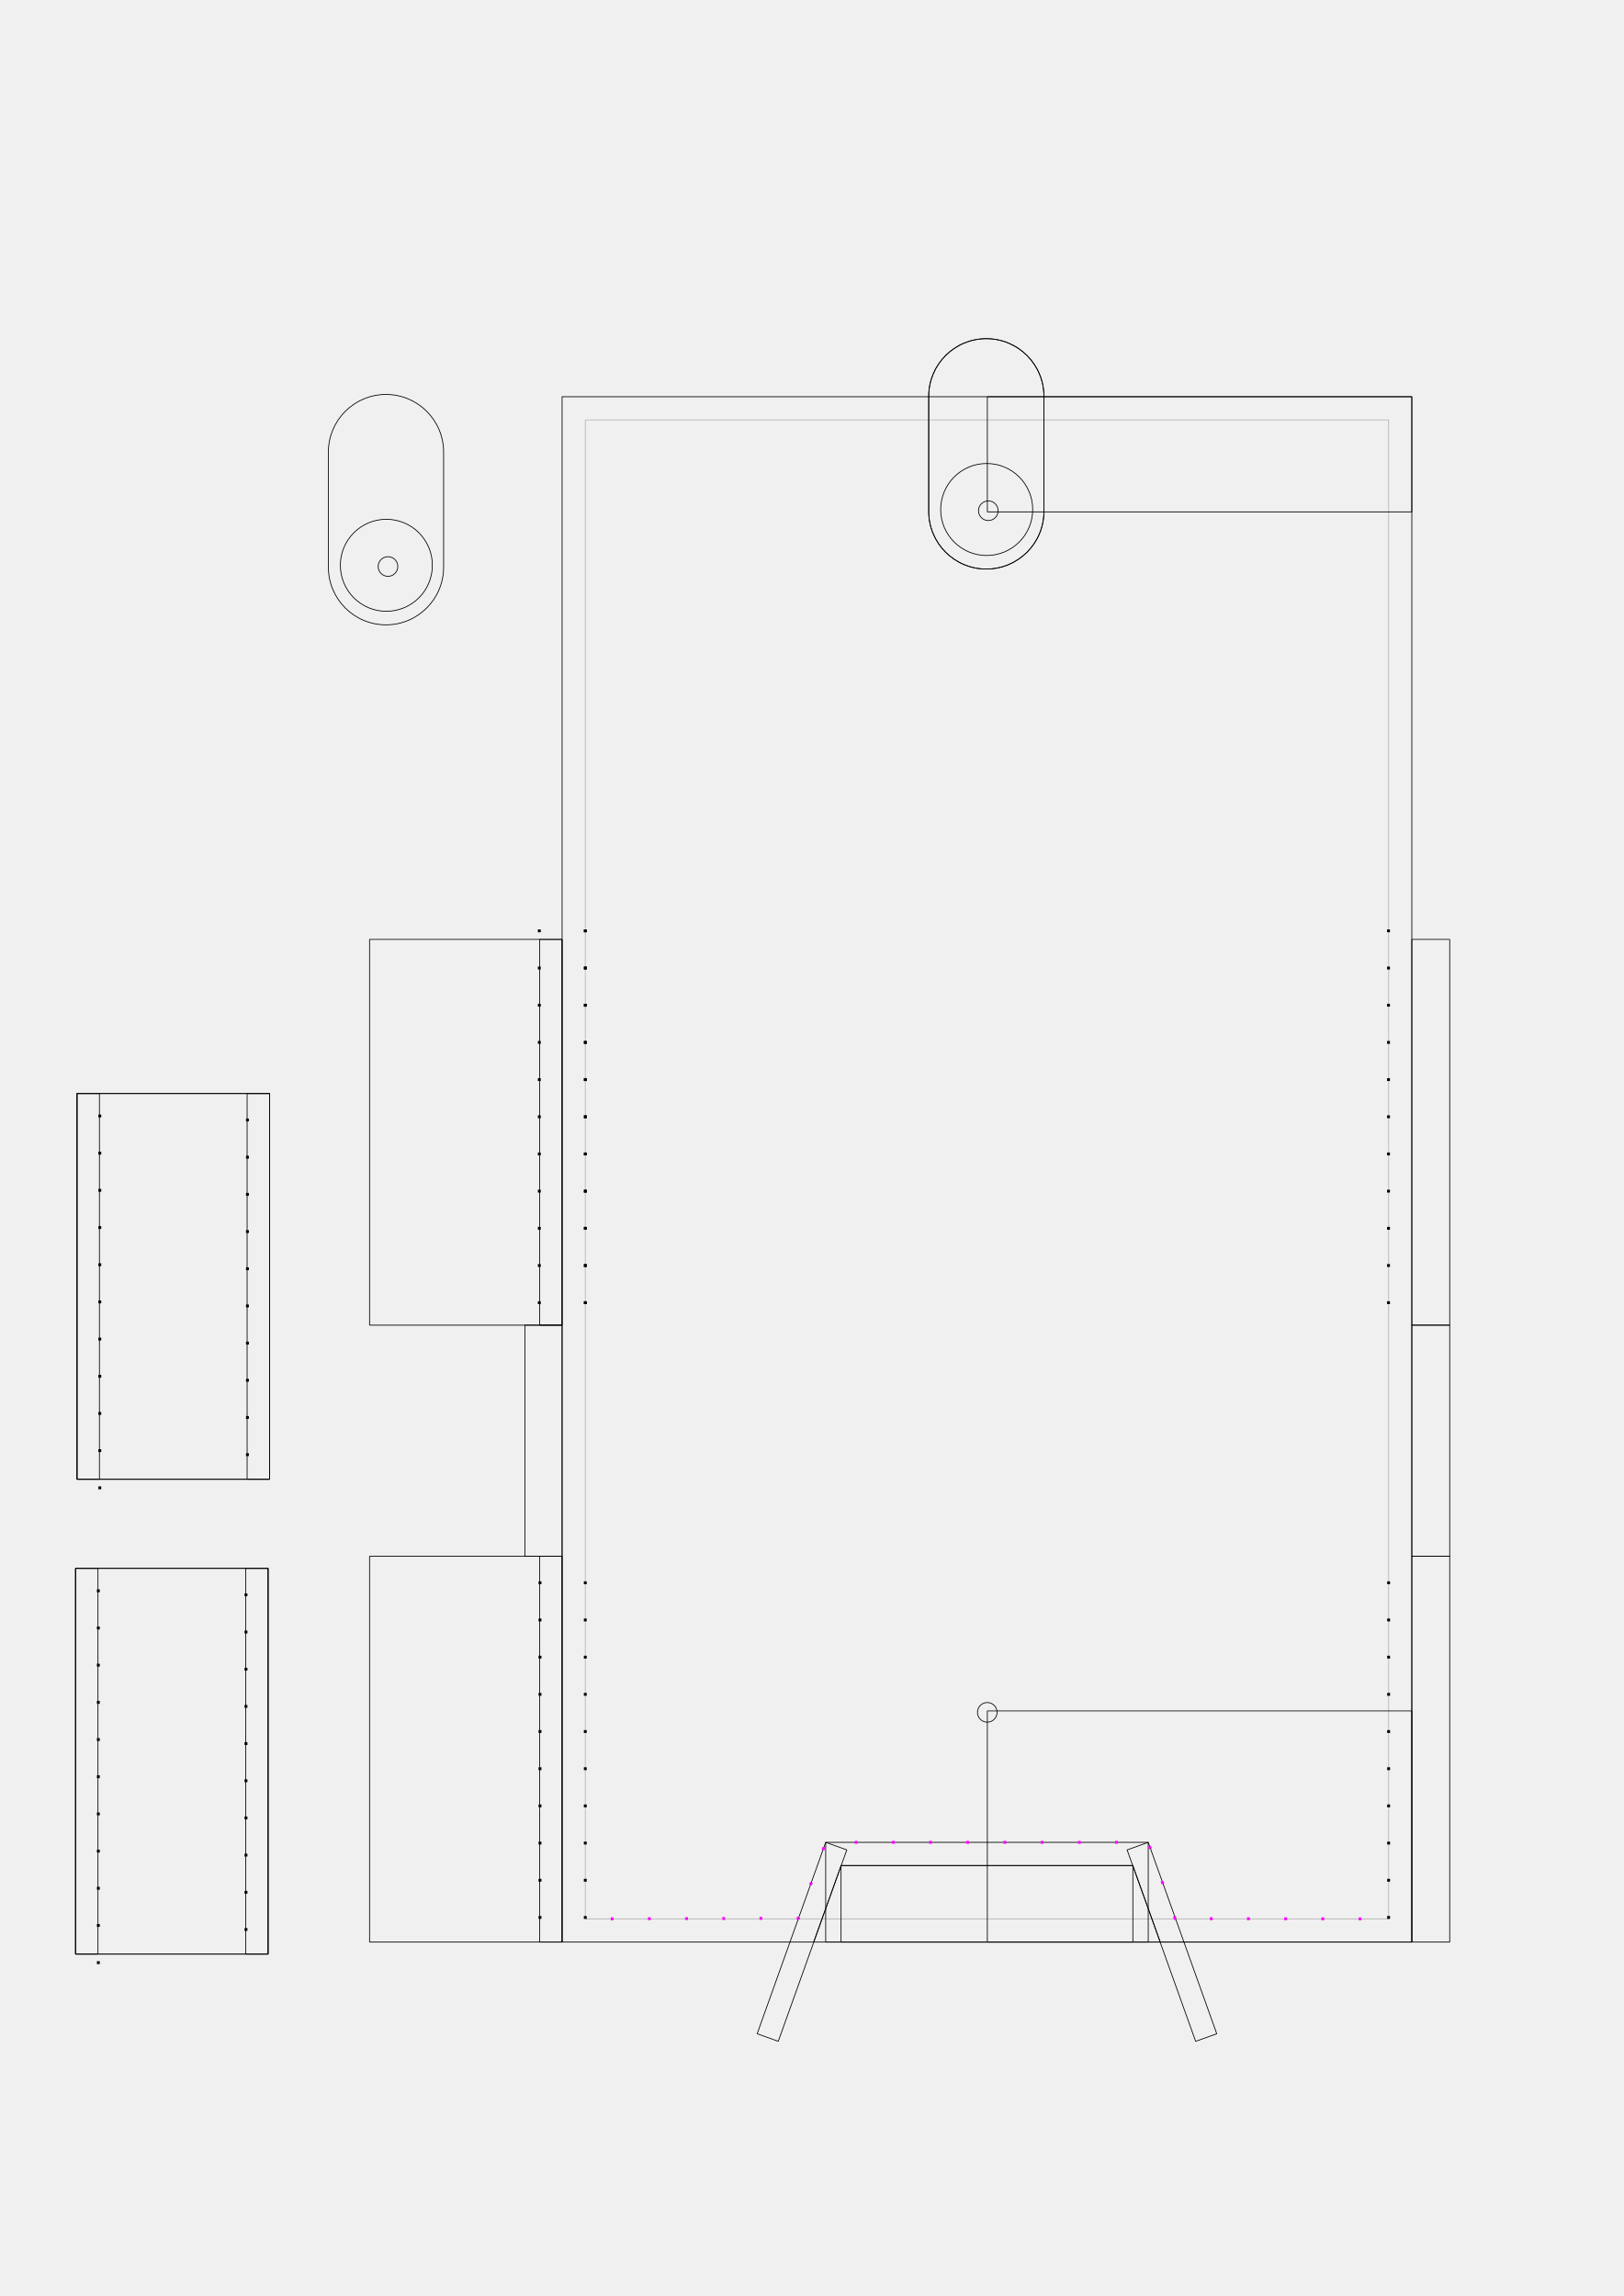
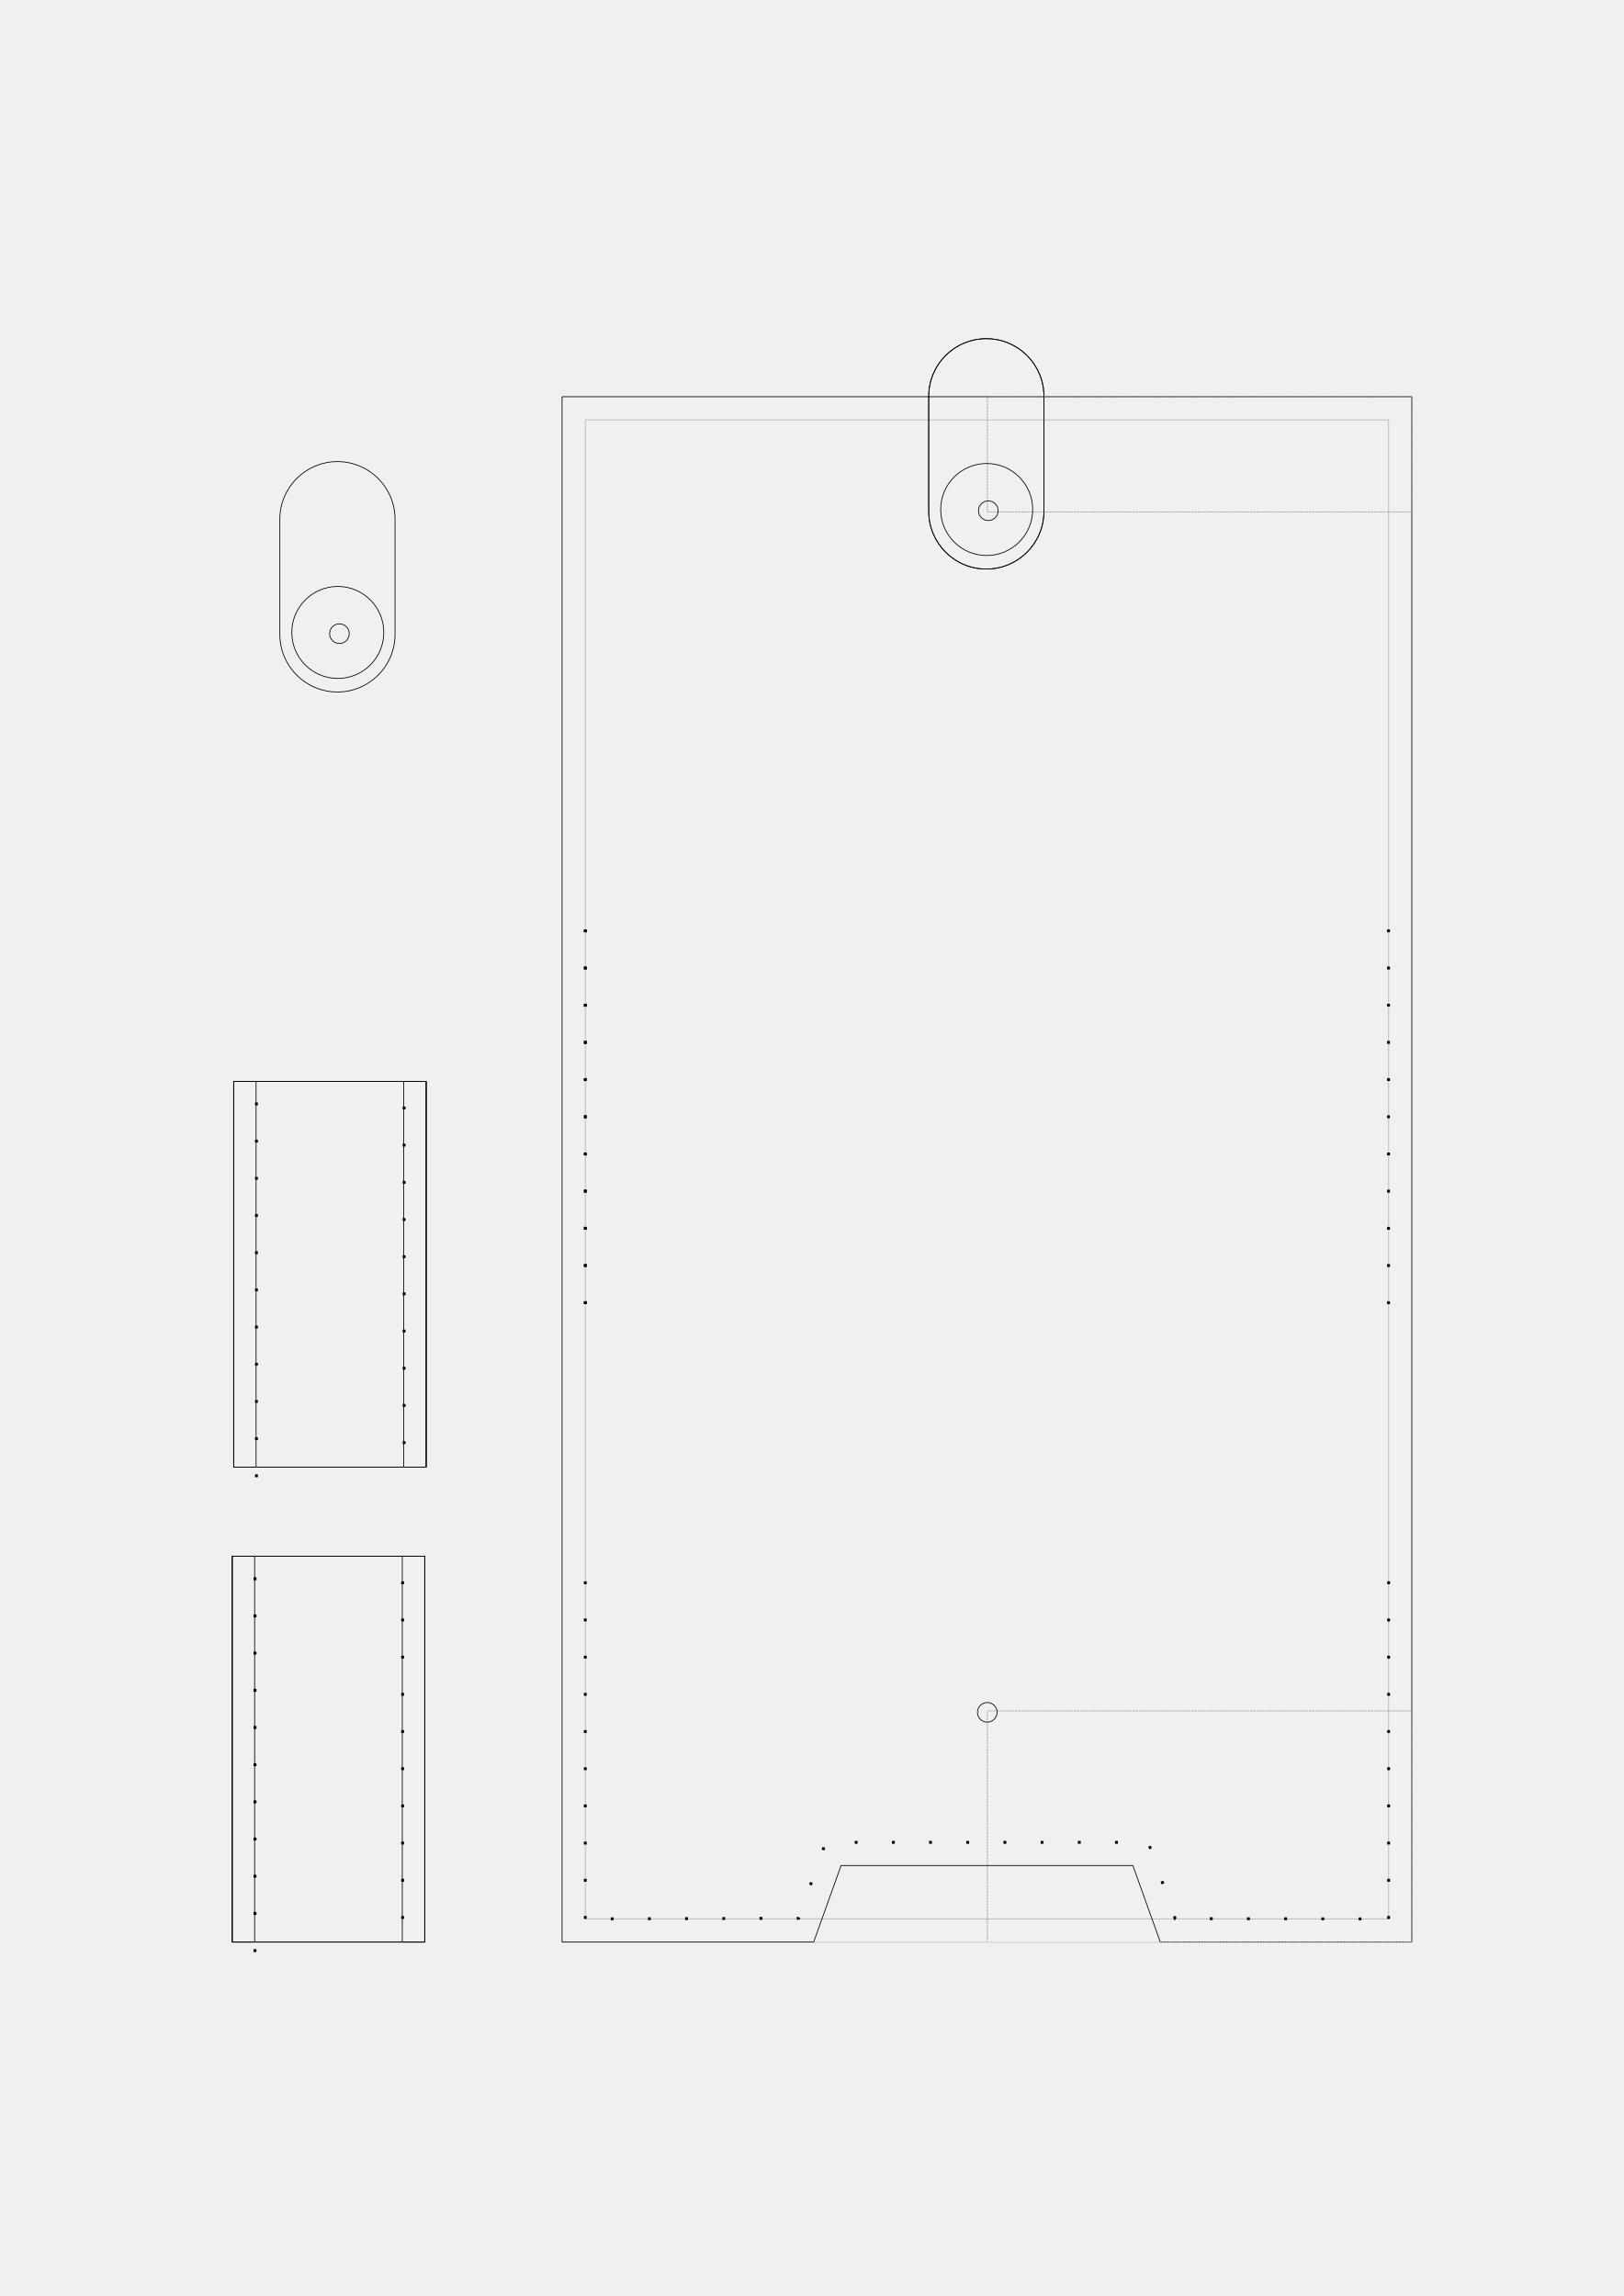
<svg xmlns="http://www.w3.org/2000/svg" width="210mm" height="297mm" viewBox="0 0 210 297" version="1.1" id="svg8">
-   <defs id="defs2" />
+   <defs id="defs2">
+     <marker style="overflow:visible;" id="marker1791" refX="0.0" refY="0.0" orient="auto">
+       <path transform="scale(0.4) rotate(180) translate(10,0)" style="fill-rule:evenodd;stroke:#000000;stroke-width:1pt;stroke-opacity:1;fill:#000000;fill-opacity:1" d="M 0.0,0.0 L 5.0,-5.0 L -12.5,0.0 L 5.0,5.0 L 0.0,0.0 z " id="path1789" />
+     </marker>
+     <marker style="overflow:visible" id="marker1781" refX="0.0" refY="0.0" orient="auto">
+       <path transform="scale(0.6) translate(0,0)" d="M 8.719,4.034 L -2.207,0.016 L 8.719,-4.002 C 6.973,-1.63 6.983,1.616 8.719,4.034 z " style="fill-rule:evenodd;stroke-width:0.625;stroke-linejoin:round;stroke:#000000;stroke-opacity:1;fill:#000000;fill-opacity:1" id="path1779" />
+     </marker>
+     <marker style="overflow:visible;" id="Arrow1Mend" refX="0.0" refY="0.0" orient="auto">
+       <path transform="scale(0.4) rotate(180) translate(10,0)" style="fill-rule:evenodd;stroke:#000000;stroke-width:1pt;stroke-opacity:1;fill:#000000;fill-opacity:1" d="M 0.0,0.0 L 5.0,-5.0 L -12.5,0.0 L 5.0,5.0 L 0.0,0.0 z " id="path1028" />
+     </marker>
+     <marker style="overflow:visible" id="Arrow2Mstart" refX="0.0" refY="0.0" orient="auto">
+       <path transform="scale(0.6) translate(0,0)" d="M 8.719,4.034 L -2.207,0.016 L 8.719,-4.002 C 6.973,-1.63 6.983,1.616 8.719,4.034 z " style="fill-rule:evenodd;stroke-width:0.625;stroke-linejoin:round;stroke:#000000;stroke-opacity:1;fill:#000000;fill-opacity:1" id="path1043" />
+     </marker>
+     <marker style="overflow:visible" id="Arrow2Lstart" refX="0.0" refY="0.0" orient="auto">
+       <path transform="scale(1.1) translate(1,0)" d="M 8.719,4.034 L -2.207,0.016 L 8.719,-4.002 C 6.973,-1.63 6.983,1.616 8.719,4.034 z " style="fill-rule:evenodd;stroke-width:0.625;stroke-linejoin:round;stroke:#000000;stroke-opacity:1;fill:#000000;fill-opacity:1" id="path1037" />
+     </marker>
+   </defs>
  <g id="layer1">
    <rect style="fill:none;fill-opacity:0;stroke:#b3b3b3;stroke-width:0.1;stroke-linejoin:bevel;paint-order:fill markers stroke;stroke-miterlimit:4;stroke-dasharray:none" id="rect855" width="103.9" height="193.9" x="75.697" y="54.316" />
    <rect style="fill:none;fill-opacity:0;stroke:#000000;stroke-width:0.1;stroke-linejoin:bevel;paint-order:fill markers stroke" id="rect833" width="109.9" height="199.9" x="72.697" y="51.316" />
-     <rect style="fill:none;fill-opacity:0;stroke:#000000;stroke-width:0.1;stroke-linejoin:bevel;paint-order:fill markers stroke" id="rect857" width="24.9" height="49.9" x="47.797" y="201.316" />
-     <rect style="fill:none;fill-opacity:0;stroke:#000000;stroke-width:0.1;stroke-linejoin:bevel;paint-order:fill markers stroke" id="rect859" width="24.9" height="49.9" x="47.797" y="121.516" />
-     <rect style="fill:none;fill-opacity:0;stroke:#000000;stroke-width:0.1;stroke-linejoin:bevel;paint-order:fill markers stroke" id="rect861" width="4.811" height="29.9" x="67.886" y="171.416" />
-     <rect style="fill:none;fill-opacity:0;stroke:#000000;stroke-width:0.1;stroke-linejoin:bevel;paint-order:fill markers stroke" id="rect863" width="54.9" height="29.9" x="127.697" y="221.316" />
+     <rect style="fill:none;fill-opacity:0;stroke:#000000;stroke-width:0.1;stroke-linejoin:bevel;paint-order:fill markers stroke" id="rect857" width="24.9" height="49.9" x="-75.801" y="201.316" />
+     <rect style="fill:none;fill-opacity:0;stroke:#000000;stroke-width:0.1;stroke-linejoin:bevel;paint-order:fill markers stroke" id="rect859" width="24.9" height="49.9" x="-75.801" y="121.516" />
+     <rect style="fill:none;fill-opacity:0;stroke:#000000;stroke-width:0.1;stroke-linejoin:bevel;paint-order:fill markers stroke" id="rect861" width="4.811" height="29.9" x="-55.712" y="171.416" />
+     <rect style="fill:none;fill-opacity:0;stroke:#999999;stroke-width:0.1;stroke-linejoin:bevel;paint-order:fill markers stroke;stroke-miterlimit:4;stroke-dasharray:0.3,0.1;stroke-dashoffset:0" id="rect863" width="54.9" height="29.9" x="127.697" y="221.316" />
    <circle style="fill:none;fill-opacity:0;stroke:#000000;stroke-width:0.1;stroke-linejoin:bevel;paint-order:fill markers stroke" id="path865" cx="127.688" cy="221.5" r="1.27" />
-     <rect style="fill:none;fill-opacity:0;stroke:#000000;stroke-width:0.1;stroke-linejoin:bevel;paint-order:fill markers stroke" id="rect867" width="54.9" height="14.9" x="127.697" y="-66.216" transform="scale(1,-1)" />
+     <rect style="fill:none;fill-opacity:0;stroke:#999999;stroke-width:0.1;stroke-linejoin:bevel;paint-order:fill markers stroke;stroke-miterlimit:4;stroke-dasharray:0.3,0.1;stroke-dashoffset:0" id="rect867" width="54.9" height="14.9" x="127.697" y="-66.216" transform="scale(1,-1)" />
    <circle style="fill:none;fill-opacity:0;stroke:#000000;stroke-width:0.1;stroke-linejoin:bevel;paint-order:fill markers stroke" id="circle869" cx="127.822" cy="-66.065" r="1.27" transform="scale(1,-1)" />
-     <rect style="fill:none;fill-opacity:0;stroke:#000000;stroke-width:0.1;stroke-linejoin:bevel;paint-order:fill markers stroke" id="rect871" width="37.74" height="9.9" x="108.777" y="241.316" />
-     <rect style="fill:none;fill-opacity:0;stroke:#000000;stroke-width:0.1;stroke-linejoin:bevel;paint-order:fill markers stroke" id="rect873" width="41.715" height="12.9" x="106.79" y="238.316" />
-     <rect style="fill:none;fill-opacity:0;stroke:#000000;stroke-width:0.1;stroke-linejoin:bevel;paint-order:fill markers stroke" id="rect875" width="26.301" height="2.9" x="-214.687" y="180.857" transform="rotate(-70.30531)" />
-     <rect style="fill:none;fill-opacity:0;stroke:#000000;stroke-width:0.1;stroke-linejoin:bevel;paint-order:fill markers stroke" id="rect881" width="26.301" height="2.9" x="-300.723" y="-59.503" transform="matrix(-0.3370079,-0.9415018,-0.9415018,0.3370079,0,0)" />
+     <rect style="fill:none;fill-opacity:0;stroke:#000000;stroke-width:0.1;stroke-linejoin:bevel;paint-order:fill markers stroke" id="rect871" width="37.74" height="9.9" x="108.777" y="316.759" />
+     <rect style="fill:none;fill-opacity:0;stroke:#000000;stroke-width:0.1;stroke-linejoin:bevel;paint-order:fill markers stroke" id="rect873" width="41.715" height="12.9" x="106.79" y="313.759" />
+     <rect style="fill:none;fill-opacity:0;stroke:#000000;stroke-width:0.1;stroke-linejoin:bevel;paint-order:fill markers stroke" id="rect875" width="26.301" height="2.9" x="-285.717" y="206.282" transform="rotate(-70.30531)" />
+     <rect style="fill:none;fill-opacity:0;stroke:#000000;stroke-width:0.1;stroke-linejoin:bevel;paint-order:fill markers stroke" id="rect881" width="26.301" height="2.9" x="-371.753" y="-34.078" transform="matrix(-0.3370079,-0.9415018,-0.9415018,0.3370079,0,0)" />
    <path style="fill:none;stroke:#000000;stroke-width:0.37;stroke-linecap:butt;stroke-linejoin:miter;stroke-miterlimit:4;stroke-dasharray:0.37, 4.44;stroke-dashoffset:0;stroke-opacity:1" d="m 75.704,120.225 v 48.5" id="path885-7" />
    <path style="fill:none;stroke:#000000;stroke-width:0.37;stroke-linecap:butt;stroke-linejoin:miter;stroke-miterlimit:4;stroke-dasharray:0.37, 4.44;stroke-dashoffset:0;stroke-opacity:1" d="M 75.697,248.216 V 201.216" id="path920" />
    <path style="fill:none;stroke:#000000;stroke-width:0.37;stroke-linecap:butt;stroke-linejoin:miter;stroke-miterlimit:4;stroke-dasharray:0.37, 4.44;stroke-dashoffset:0;stroke-opacity:1" d="M 179.597,248.216 V 201.216" id="path922" />
-     <rect style="fill:none;fill-opacity:0;stroke:#000000;stroke-width:0.1;stroke-linejoin:bevel;paint-order:fill markers stroke" id="rect926" width="4.9" height="49.9" x="-187.497" y="-171.416" transform="scale(-1)" />
-     <rect style="fill:none;fill-opacity:0;stroke:#000000;stroke-width:0.1;stroke-linejoin:bevel;paint-order:fill markers stroke" id="rect928" width="4.9" height="49.9" x="-187.497" y="-251.216" transform="scale(-1)" />
-     <rect style="fill:none;fill-opacity:0;stroke:#000000;stroke-width:0.1;stroke-linejoin:bevel;paint-order:fill markers stroke" id="rect930" width="4.9" height="29.9" x="-187.497" y="-201.316" transform="scale(-1)" />
-     <path style="fill:none;stroke:#ff00ff;stroke-width:0.37;stroke-linecap:butt;stroke-linejoin:miter;stroke-opacity:1;stroke-miterlimit:4;stroke-dasharray:0.37,4.44;stroke-dashoffset:1.517" d="m 75.697,248.216 27.585,-0.074 3.508,-9.826 41.715,1e-5 3.489,9.873 27.604,0.027" id="path934" />
-     <path style="fill:none;stroke:#000000;stroke-width:0.37;stroke-linecap:butt;stroke-linejoin:miter;stroke-miterlimit:4;stroke-dasharray:0.37, 4.44;stroke-dashoffset:0;stroke-opacity:1" d="M 69.839,248.216 V 201.216" id="path936" />
-     <rect style="fill:none;fill-opacity:0;stroke:#000000;stroke-width:0.1;stroke-linejoin:bevel;paint-order:fill markers stroke" id="rect940" width="2.9" height="49.9" x="69.797" y="201.316" />
-     <rect style="fill:none;fill-opacity:0;stroke:#000000;stroke-width:0.1;stroke-linejoin:bevel;paint-order:fill markers stroke" id="rect942" width="2.9" height="49.9" x="69.797" y="121.516" />
+     <rect style="fill:none;fill-opacity:0;stroke:#000000;stroke-width:0.1;stroke-linejoin:bevel;paint-order:fill markers stroke" id="rect926" width="1.9" height="49.9" x="-272.696" y="-171.416" transform="scale(-1)" />
+     <rect style="fill:none;fill-opacity:0;stroke:#000000;stroke-width:0.1;stroke-linejoin:bevel;paint-order:fill markers stroke" id="rect928" width="1.9" height="49.9" x="-272.696" y="-251.216" transform="scale(-1)" />
+     <rect style="fill:none;fill-opacity:0;stroke:#000000;stroke-width:0.1;stroke-linejoin:bevel;paint-order:fill markers stroke" id="rect930" width="1.9" height="29.9" x="-272.696" y="-201.316" transform="scale(-1)" />
+     <path style="fill:none;stroke:#000000;stroke-width:0.37;stroke-linecap:butt;stroke-linejoin:miter;stroke-opacity:1;stroke-miterlimit:4;stroke-dasharray:0.37, 4.44;stroke-dashoffset:1.517" d="m 75.697,248.216 27.585,-0.074 3.508,-9.826 41.715,1e-5 3.489,9.873 27.604,0.027" id="path934" />
+     <path style="fill:none;stroke:#000000;stroke-width:0.37;stroke-linecap:butt;stroke-linejoin:miter;stroke-miterlimit:4;stroke-dasharray:0.37, 4.44;stroke-dashoffset:0;stroke-opacity:1" d="M -53.76,248.216 V 201.216" id="path936" />
+     <rect style="fill:none;fill-opacity:0;stroke:#000000;stroke-width:0.1;stroke-linejoin:bevel;paint-order:fill markers stroke" id="rect940" width="2.9" height="49.9" x="-53.801" y="201.316" />
+     <rect style="fill:none;fill-opacity:0;stroke:#000000;stroke-width:0.1;stroke-linejoin:bevel;paint-order:fill markers stroke" id="rect942" width="2.9" height="49.9" x="-53.801" y="121.516" />
    <path style="fill:none;stroke:#000000;stroke-width:0.37;stroke-linecap:butt;stroke-linejoin:miter;stroke-miterlimit:4;stroke-dasharray:0.37, 4.44;stroke-dashoffset:0;stroke-opacity:1" d="m 75.704,120.225 v 48.5" id="path944" />
-     <path style="fill:none;stroke:#000000;stroke-width:0.37;stroke-linecap:butt;stroke-linejoin:miter;stroke-miterlimit:4;stroke-dasharray:0.37, 4.44;stroke-dashoffset:0;stroke-opacity:1" d="m 69.751,120.225 v 48.5" id="path946" />
-     <g id="g957" transform="rotate(180,23.28075,213.6975)">
+     <path style="fill:none;stroke:#000000;stroke-width:0.37;stroke-linecap:butt;stroke-linejoin:miter;stroke-miterlimit:4;stroke-dasharray:0.37, 4.44;stroke-dashoffset:0;stroke-opacity:1" d="m -53.847,120.225 v 48.5" id="path946" />
+     <g id="g957" transform="rotate(180,33.411,212.9186)">
      <rect style="fill:none;fill-opacity:0;stroke:#000000;stroke-width:0.1;stroke-linejoin:bevel;paint-order:fill markers stroke" id="rect948" width="24.9" height="49.9" x="11.89" y="174.621" />
      <rect style="fill:none;fill-opacity:0;stroke:#000000;stroke-width:0.1;stroke-linejoin:bevel;paint-order:fill markers stroke" id="rect950" width="2.9" height="49.9" x="33.89" y="174.621" />
      <path style="fill:none;stroke:#000000;stroke-width:0.37;stroke-linecap:butt;stroke-linejoin:miter;stroke-miterlimit:4;stroke-dasharray:0.37, 4.44;stroke-dashoffset:0;stroke-opacity:1" d="m 33.843,173.331 v 48.5" id="path952" />
    </g>
-     <g id="g968" transform="translate(-38.02539,1.557761)">
+     <g id="g968" transform="translate(-17.76488,-1.5258789e-5)">
      <rect style="fill:none;fill-opacity:0;stroke:#000000;stroke-width:0.1;stroke-linejoin:bevel;paint-order:fill markers stroke" id="rect959" width="24.9" height="49.9" x="47.797" y="201.316" />
      <path style="fill:none;stroke:#000000;stroke-width:0.37;stroke-linecap:butt;stroke-linejoin:miter;stroke-miterlimit:4;stroke-dasharray:0.37, 4.44;stroke-dashoffset:0;stroke-opacity:1" d="M 69.839,248.216 V 201.216" id="path961" />
      <rect style="fill:none;fill-opacity:0;stroke:#000000;stroke-width:0.1;stroke-linejoin:bevel;paint-order:fill markers stroke" id="rect963" width="2.9" height="49.9" x="69.797" y="201.316" />
    </g>
-     <g id="g976" transform="rotate(180,23.37524,182.9869)">
+     <g id="g976" transform="rotate(180,33.5055,182.208)">
      <rect style="fill:none;fill-opacity:0;stroke:#000000;stroke-width:0.1;stroke-linejoin:bevel;paint-order:fill markers stroke" id="rect970" width="24.9" height="49.9" x="11.89" y="174.621" />
      <rect style="fill:none;fill-opacity:0;stroke:#000000;stroke-width:0.1;stroke-linejoin:bevel;paint-order:fill markers stroke" id="rect972" width="2.9" height="49.9" x="33.89" y="174.621" />
      <path style="fill:none;stroke:#000000;stroke-width:0.37;stroke-linecap:butt;stroke-linejoin:miter;stroke-miterlimit:4;stroke-dasharray:0.37, 4.44;stroke-dashoffset:0;stroke-opacity:1" d="m 33.843,173.331 v 48.5" id="path974" />
    </g>
-     <g id="g984" transform="translate(-37.8364,-59.86337)">
+     <g id="g984" transform="translate(-17.57589,-61.42115)">
      <rect style="fill:none;fill-opacity:0;stroke:#000000;stroke-width:0.1;stroke-linejoin:bevel;paint-order:fill markers stroke" id="rect978" width="24.9" height="49.9" x="47.797" y="201.316" />
      <path style="fill:none;stroke:#000000;stroke-width:0.37;stroke-linecap:butt;stroke-linejoin:miter;stroke-miterlimit:4;stroke-dasharray:0.37, 4.44;stroke-dashoffset:0;stroke-opacity:1" d="M 69.839,248.216 V 201.216" id="path980" />
      <rect style="fill:none;fill-opacity:0;stroke:#000000;stroke-width:0.1;stroke-linejoin:bevel;paint-order:fill markers stroke" id="rect982" width="2.9" height="49.9" x="69.797" y="201.316" />
    </g>
    <rect style="fill:none;fill-opacity:0;stroke:#000000;stroke-width:0.1;stroke-linejoin:bevel;stroke-miterlimit:4;stroke-dasharray:none;stroke-dashoffset:0;paint-order:fill markers stroke" id="rect986" width="14.9" height="29.801" x="120.115" y="43.809" ry="7.45" />
    <ellipse style="fill:none;fill-opacity:0;stroke:#000000;stroke-width:0.1;stroke-linejoin:bevel;stroke-miterlimit:4;stroke-dasharray:none;stroke-dashoffset:0;paint-order:fill markers stroke" id="path1001" cx="127.612" cy="65.907" rx="5.95" ry="5.95" />
    <rect style="fill:none;fill-opacity:0;stroke:#000000;stroke-width:0.1;stroke-linejoin:bevel;stroke-miterlimit:4;stroke-dasharray:none;stroke-dashoffset:0;paint-order:fill markers stroke" id="rect1003" width="14.9" height="29.801" x="120.115" y="43.809" ry="7.45" />
-     <circle style="fill:none;fill-opacity:0;stroke:#000000;stroke-width:0.1;stroke-linejoin:bevel;paint-order:fill markers stroke" id="circle1005" cx="50.18" cy="-73.281" r="1.27" transform="scale(1,-1)" />
-     <ellipse style="fill:none;fill-opacity:0;stroke:#000000;stroke-width:0.1;stroke-linejoin:bevel;stroke-miterlimit:4;stroke-dasharray:none;stroke-dashoffset:0;paint-order:fill markers stroke" id="ellipse1007" cx="49.97" cy="73.123" rx="5.95" ry="5.95" />
-     <rect style="fill:none;fill-opacity:0;stroke:#000000;stroke-width:0.1;stroke-linejoin:bevel;stroke-miterlimit:4;stroke-dasharray:none;stroke-dashoffset:0;paint-order:fill markers stroke" id="rect1009" width="14.9" height="29.801" x="42.473" y="51.026" ry="7.45" />
+     <circle style="fill:none;fill-opacity:0;stroke:#000000;stroke-width:0.1;stroke-linejoin:bevel;paint-order:fill markers stroke" id="circle1005" cx="43.899" cy="-81.967" r="1.27" transform="scale(1,-1)" />
+     <ellipse style="fill:none;fill-opacity:0;stroke:#000000;stroke-width:0.1;stroke-linejoin:bevel;stroke-miterlimit:4;stroke-dasharray:none;stroke-dashoffset:0;paint-order:fill markers stroke" id="ellipse1007" cx="43.689" cy="81.81" rx="5.95" ry="5.95" />
+     <rect style="fill:none;fill-opacity:0;stroke:#000000;stroke-width:0.1;stroke-linejoin:bevel;stroke-miterlimit:4;stroke-dasharray:none;stroke-dashoffset:0;paint-order:fill markers stroke" id="rect1009" width="14.9" height="29.801" x="36.192" y="59.712" ry="7.45" />
    <path style="fill:none;stroke:#000000;stroke-width:0.37;stroke-linecap:butt;stroke-linejoin:miter;stroke-miterlimit:4;stroke-dasharray:0.37, 4.44;stroke-dashoffset:0;stroke-opacity:1" d="m 179.582,120.225 v 48.5" id="path1011" />
    <path style="fill:none;stroke:#000000;stroke-width:0.1;stroke-linecap:butt;stroke-linejoin:miter;stroke-opacity:1;stroke-miterlimit:4;stroke-dasharray:none" d="m 105.243,251.189 3.535,-9.873 h 37.74 l 3.539,9.873" id="path1013" />
+     <path style="fill:none;stroke:#ffffff;stroke-width:0.11;stroke-linecap:butt;stroke-linejoin:miter;stroke-miterlimit:4;stroke-dasharray:none;stroke-opacity:1" d="m 105.305,251.225 h 44.69" id="path1015" />
+     <path style="fill:none;stroke:#000000;stroke-width:0.2;stroke-linecap:butt;stroke-linejoin:miter;stroke-miterlimit:4;stroke-dasharray:none;stroke-opacity:1;marker-start:url(#Arrow2Mstart);marker-end:url(#Arrow1Mend)" d="M 219.846,65.967 V 51.663" id="path1017" />
+     <text xml:space="preserve" style="font-size:3.881px;line-height:1;font-family:sans-serif;letter-spacing:0px;word-spacing:0px;stroke-width:0.265" x="222.415" y="60.47" id="text1751">
+       <tspan x="222.415" y="60.47" style="font-size:3.881px;stroke-width:0.265" id="tspan1755">15mm</tspan>
+     </text>
+     <path style="fill:none;stroke:#000000;stroke-width:0.2;stroke-linecap:butt;stroke-linejoin:miter;stroke-miterlimit:4;stroke-dasharray:none;stroke-opacity:1;marker-start:url(#marker1781);marker-end:url(#marker1791)" d="M 229.628,250.093 V 220.857" id="path1773" />
+     <text xml:space="preserve" style="font-size:3.881px;line-height:1;font-family:sans-serif;letter-spacing:0px;word-spacing:0px;stroke-width:0.265" x="231.93" y="237" id="text1777">
+       <tspan x="231.93" y="237" style="font-size:3.881px;stroke-width:0.265" id="tspan1981">30mm</tspan>
+     </text>
  </g>
</svg>
